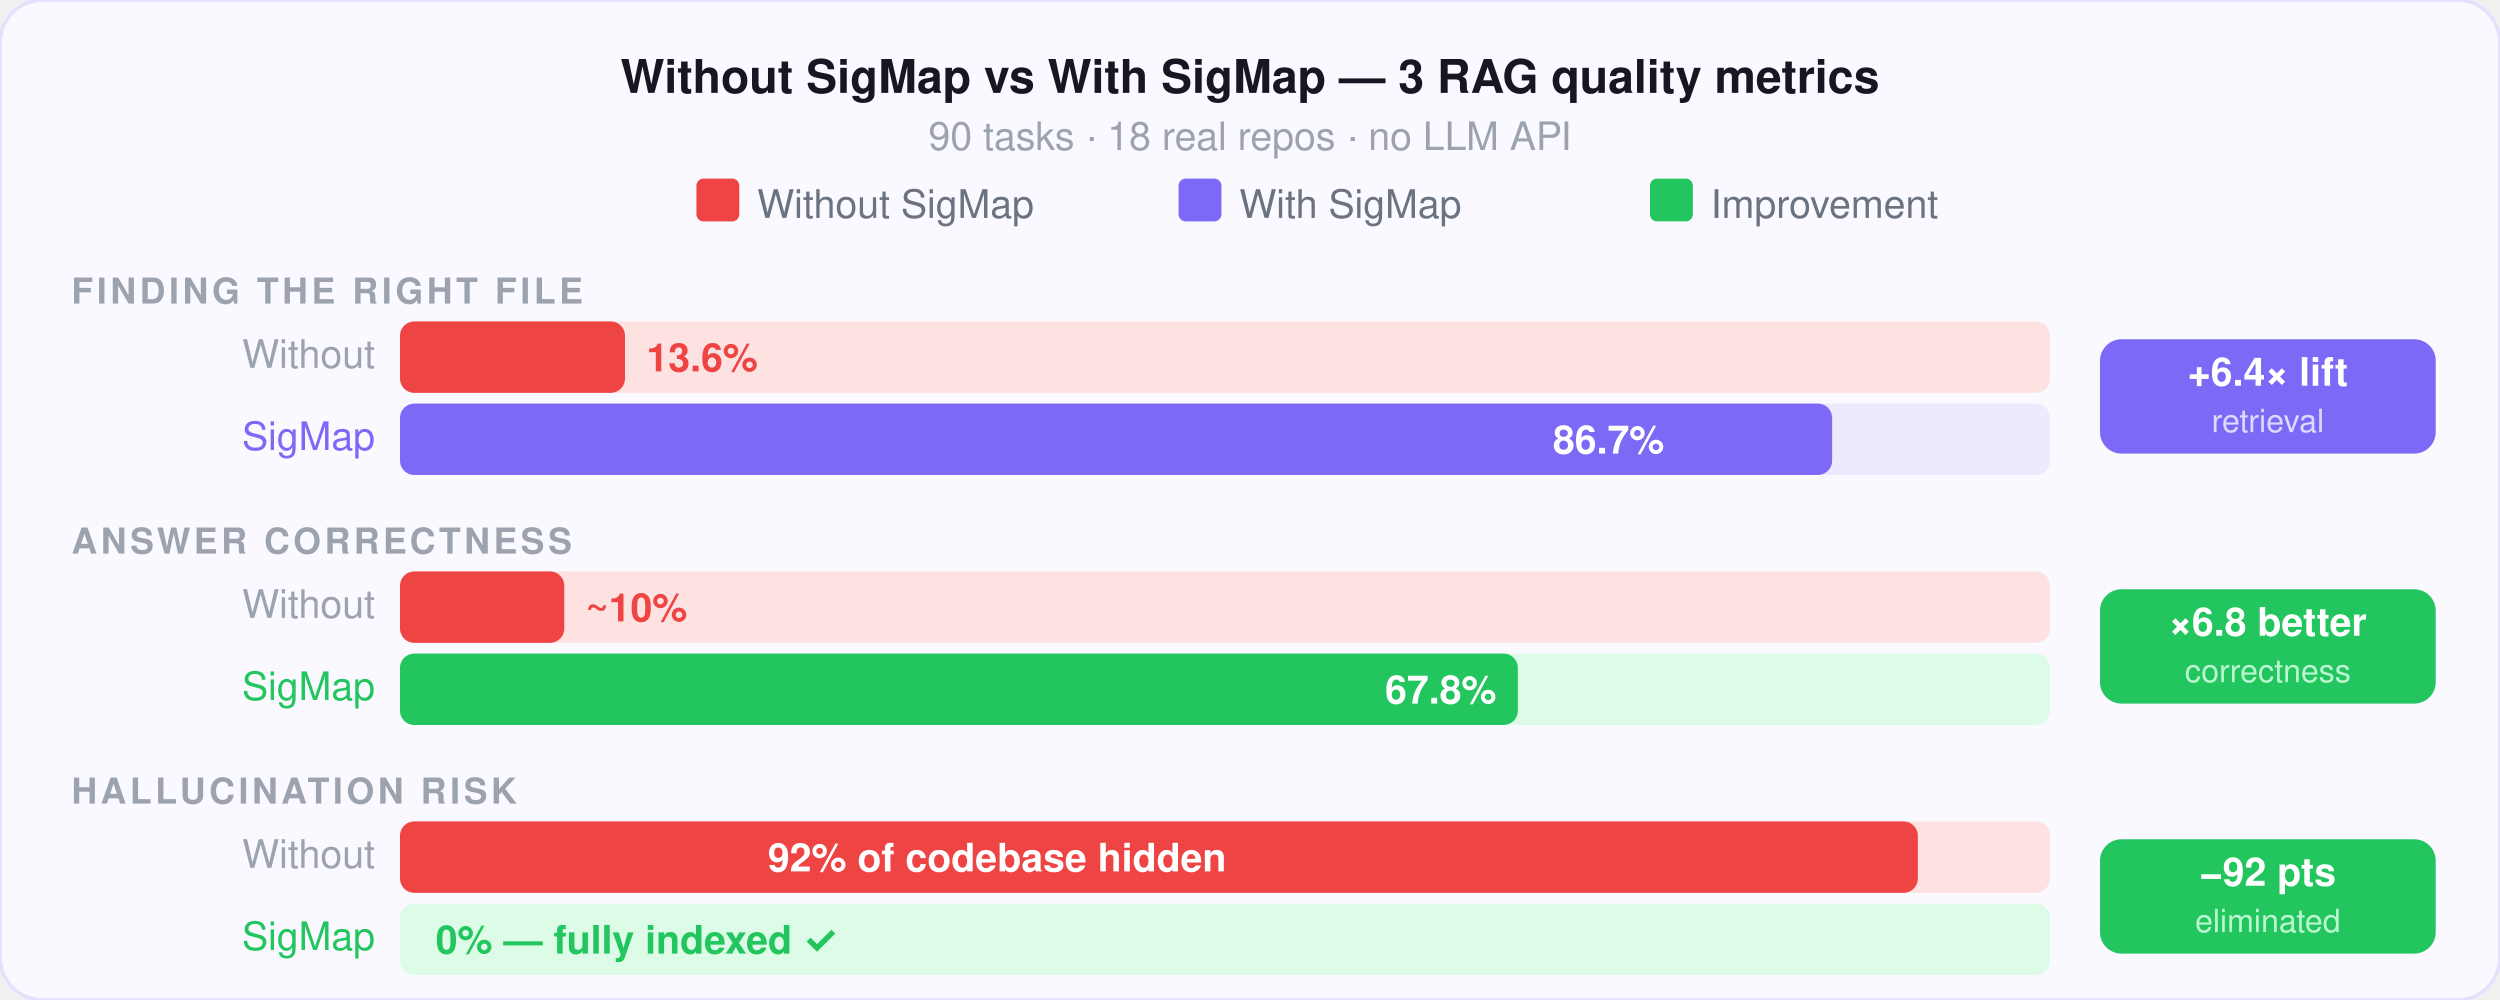
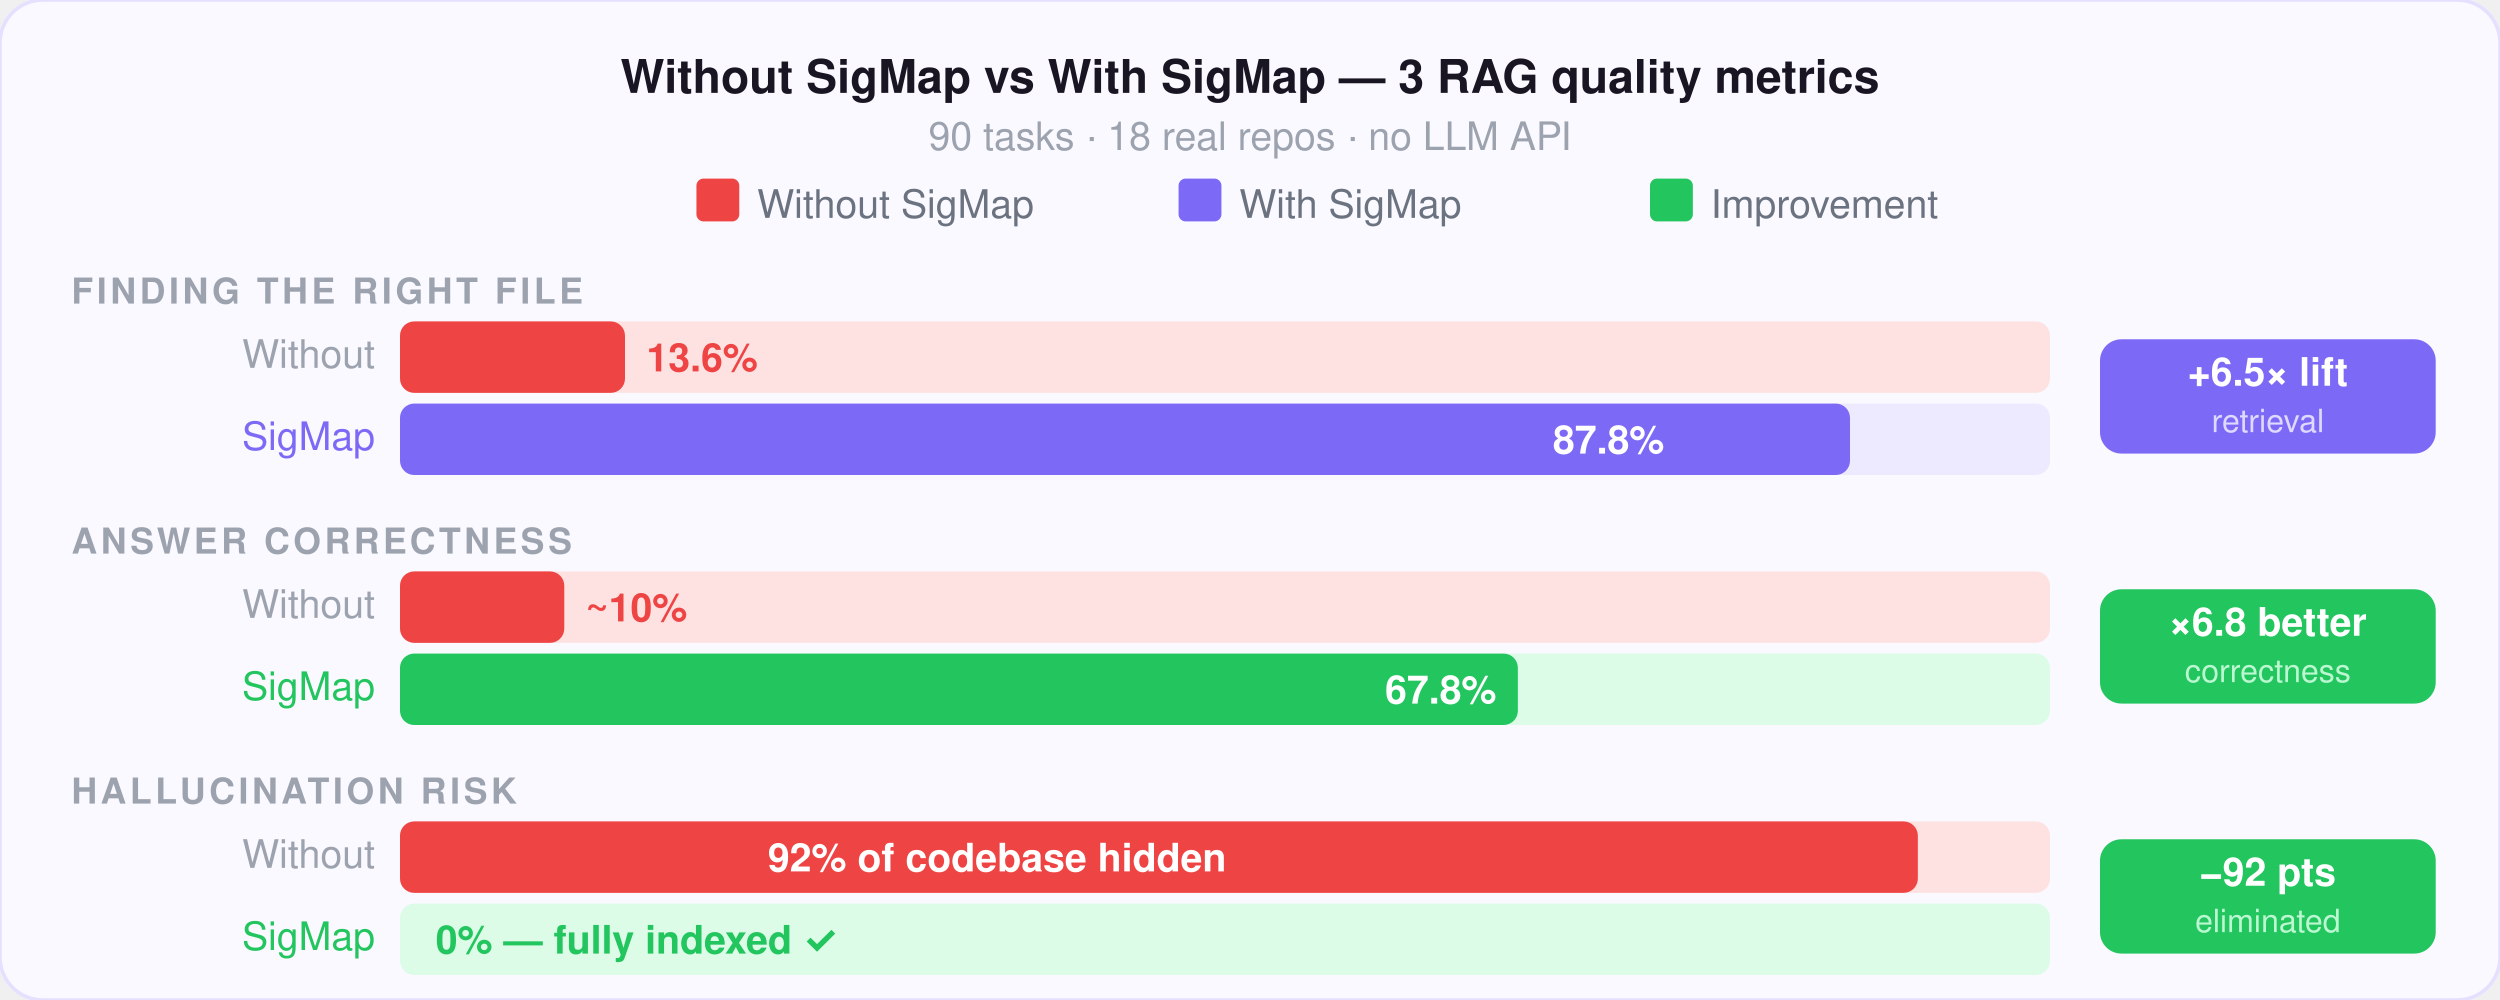
<svg xmlns="http://www.w3.org/2000/svg" viewBox="0 0 700 280" width="700" height="280" font-family="-apple-system,BlinkMacSystemFont,'Segoe UI',Helvetica,Arial,sans-serif">
  <rect width="700" height="280" fill="#faf9ff" rx="12" />
  <rect width="700" height="280" fill="none" stroke="#e5e0ff" stroke-width="1" rx="12" />
  <text x="350" y="26" text-anchor="middle" font-size="13" font-weight="700" fill="#1a1523">Without SigMap vs With SigMap — 3 RAG quality metrics</text>
  <text x="350" y="42" text-anchor="middle" font-size="11" fill="#9ca3af">90 tasks · 18 real repos · no LLM API</text>
  <rect x="195" y="50" width="12" height="12" fill="#ef4444" rx="2" />
  <text x="212" y="61" font-size="11" fill="#6b7280">Without SigMap</text>
  <rect x="330" y="50" width="12" height="12" fill="#7c6af7" rx="2" />
  <text x="347" y="61" font-size="11" fill="#6b7280">With SigMap</text>
  <rect x="462" y="50" width="12" height="12" fill="#22c55e" rx="2" />
  <text x="479" y="61" font-size="11" fill="#6b7280">Improvement</text>
  <text x="20" y="85" font-size="10" font-weight="600" fill="#9ca3af" letter-spacing="1">FINDING THE RIGHT FILE</text>
  <text x="105" y="103" text-anchor="end" font-size="11" fill="#9ca3af">Without</text>
  <rect x="112" y="90" width="462" height="20" fill="#fee2e2" rx="4" />
  <rect x="112" y="90" width="63" height="20" fill="#ef4444" rx="4" />
  <text x="181" y="104" font-size="11" font-weight="600" fill="#ef4444">13.6%</text>
  <text x="105" y="126" text-anchor="end" font-size="11" fill="#7c6af7">SigMap</text>
  <rect x="112" y="113" width="462" height="20" fill="#ede9fe" rx="4" />
-   <rect x="112" y="113" width="401" height="20" fill="#7c6af7" rx="4" />
-   <text x="466" y="127" text-anchor="end" font-size="11" font-weight="700" fill="#fff">86.7%</text>
+   <rect x="112" y="113" width="406" height="20" fill="#7c6af7" rx="4" />
+   <text x="466" y="127" text-anchor="end" font-size="11" font-weight="700" fill="#fff">87.8%</text>
  <rect x="588" y="95" width="94" height="32" fill="#7c6af7" rx="6" />
-   <text x="635" y="108" text-anchor="middle" font-size="11" font-weight="700" fill="#fff">+6.4× lift</text>
+   <text x="635" y="108" text-anchor="middle" font-size="11" font-weight="700" fill="#fff">+6.5× lift</text>
  <text x="635" y="121" text-anchor="middle" font-size="9" fill="#ded9ff">retrieval</text>
  <text x="20" y="155" font-size="10" font-weight="600" fill="#9ca3af" letter-spacing="1">ANSWER CORRECTNESS</text>
  <text x="105" y="173" text-anchor="end" font-size="11" fill="#9ca3af">Without</text>
  <rect x="112" y="160" width="462" height="20" fill="#fee2e2" rx="4" />
  <rect x="112" y="160" width="46" height="20" fill="#ef4444" rx="4" />
  <text x="164" y="174" font-size="11" font-weight="600" fill="#ef4444">~10%</text>
  <text x="105" y="196" text-anchor="end" font-size="11" fill="#22c55e">SigMap</text>
  <rect x="112" y="183" width="462" height="20" fill="#dcfce7" rx="4" />
  <rect x="112" y="183" width="313" height="20" fill="#22c55e" rx="4" />
  <text x="419" y="197" text-anchor="end" font-size="11" font-weight="700" fill="#fff">67.8%</text>
  <rect x="588" y="165" width="94" height="32" fill="#22c55e" rx="6" />
  <text x="635" y="178" text-anchor="middle" font-size="11" font-weight="700" fill="#fff">×6.8 better</text>
  <text x="635" y="191" text-anchor="middle" font-size="9" fill="#bbf7d0">correctness</text>
  <text x="20" y="225" font-size="10" font-weight="600" fill="#9ca3af" letter-spacing="1">HALLUCINATION RISK</text>
  <text x="105" y="243" text-anchor="end" font-size="11" fill="#9ca3af">Without</text>
  <rect x="112" y="230" width="462" height="20" fill="#fee2e2" rx="4" />
  <rect x="112" y="230" width="425" height="20" fill="#ef4444" rx="4" />
  <text x="215" y="244" font-size="11" font-weight="700" fill="#fff">92% of codebase hidden</text>
  <text x="105" y="266" text-anchor="end" font-size="11" fill="#22c55e">SigMap</text>
  <rect x="112" y="253" width="462" height="20" fill="#dcfce7" rx="4" />
  <text x="122" y="267" font-size="11" font-weight="700" fill="#22c55e">0% — fully indexed ✓</text>
  <rect x="588" y="235" width="94" height="32" fill="#22c55e" rx="6" />
  <text x="635" y="248" text-anchor="middle" font-size="11" font-weight="700" fill="#fff">−92 pts</text>
  <text x="635" y="261" text-anchor="middle" font-size="9" fill="#bbf7d0">eliminated</text>
</svg>
